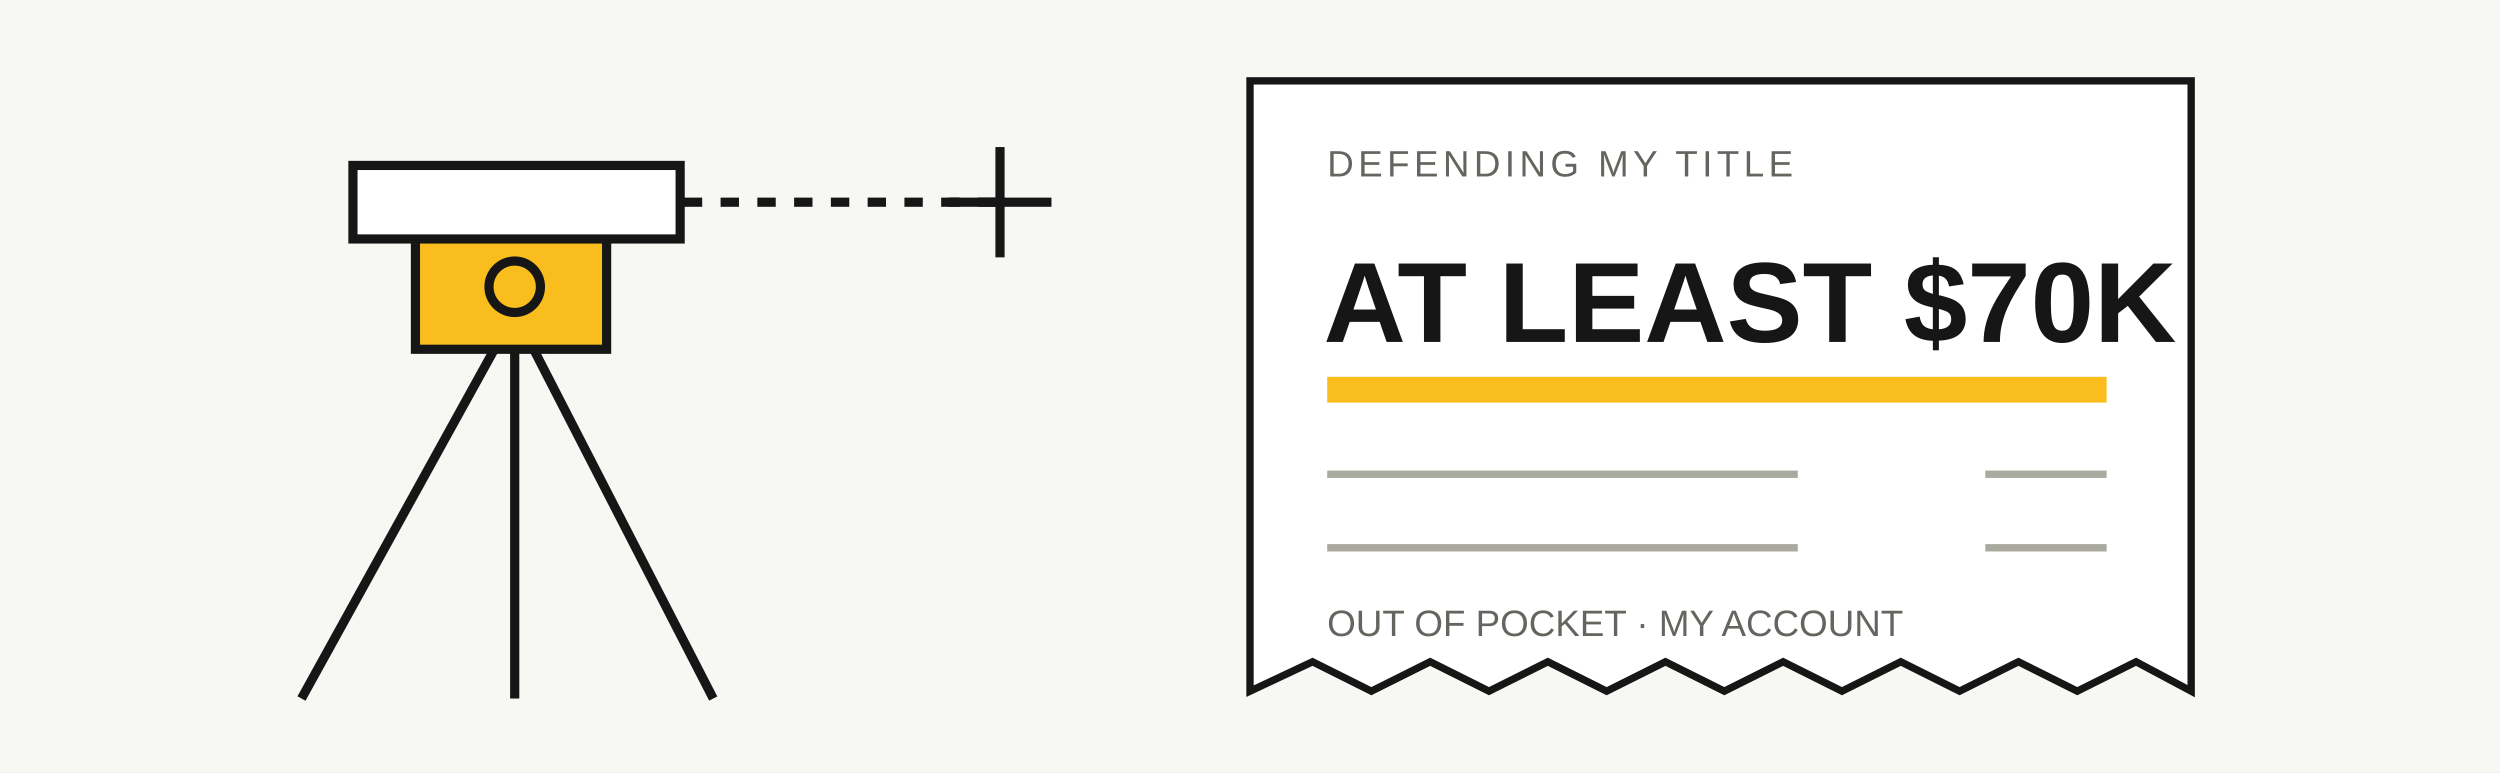
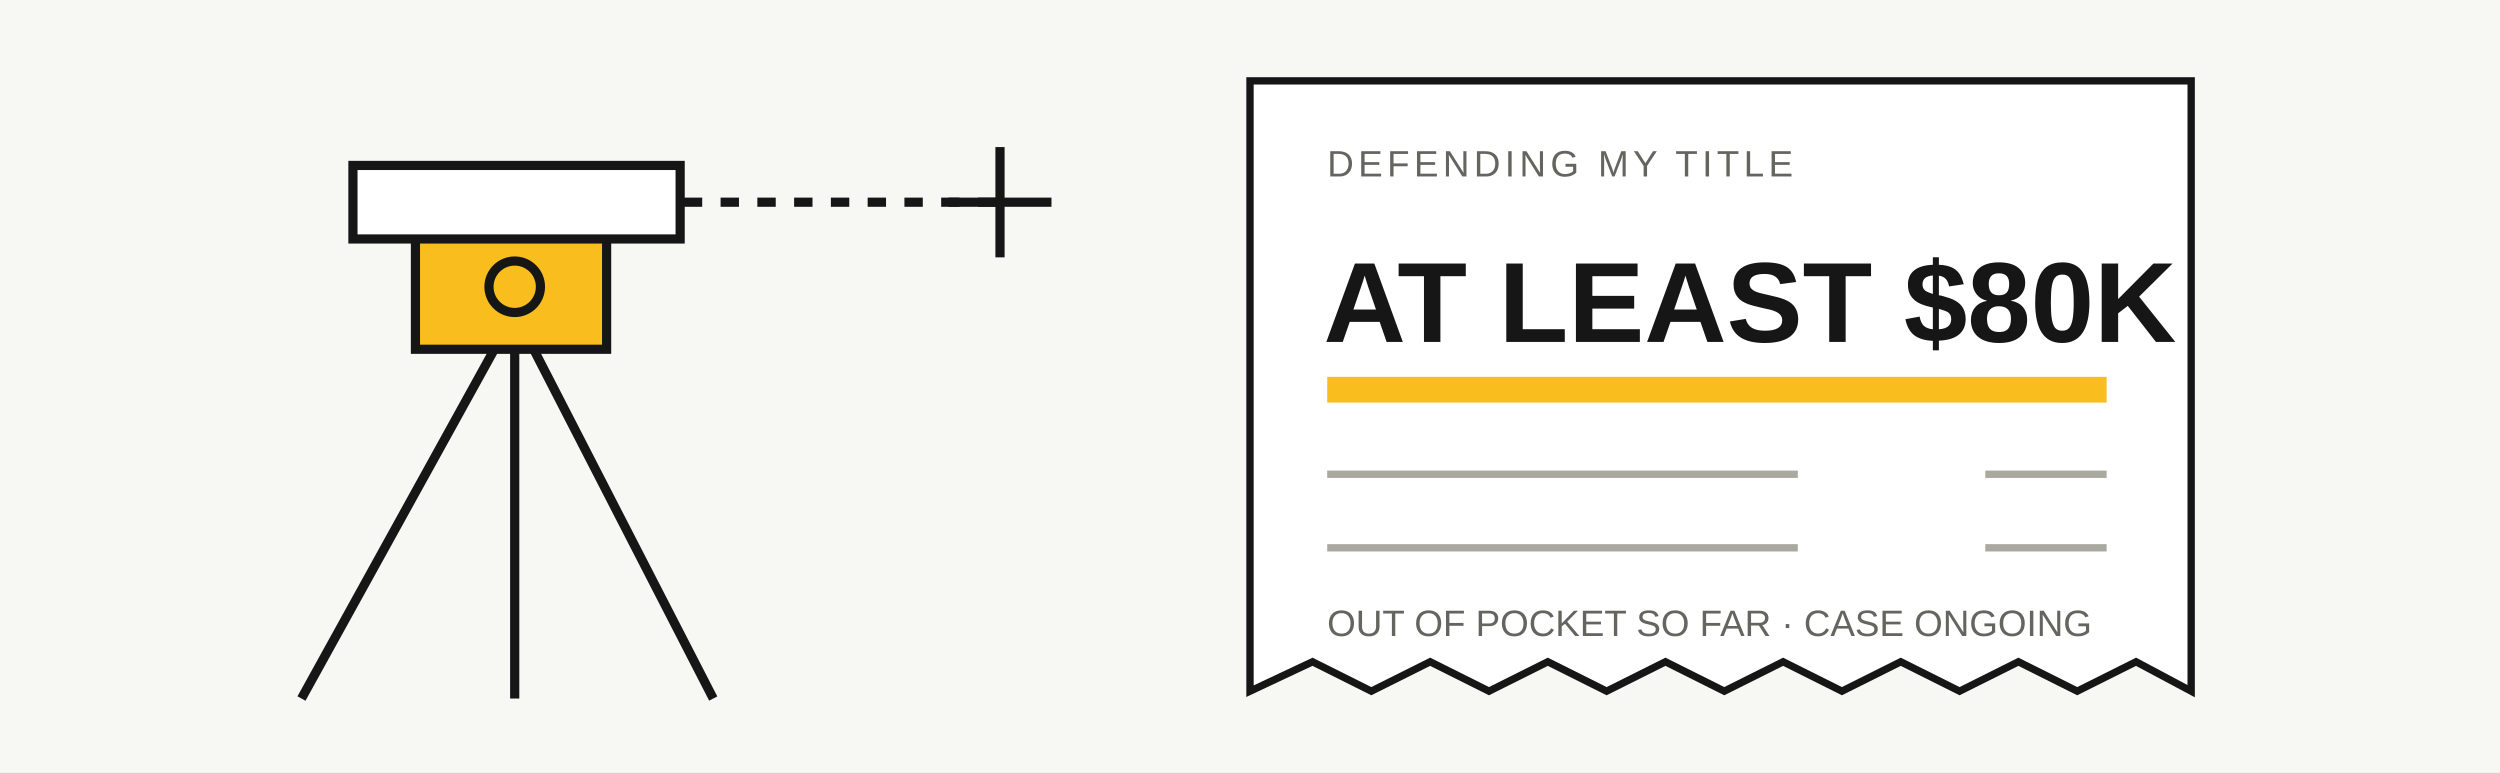
<svg xmlns="http://www.w3.org/2000/svg" viewBox="0 0 680 210" role="img" aria-labelledby="title">
  <defs>
    <pattern id="hatch" width="9" height="9" patternUnits="userSpaceOnUse" patternTransform="rotate(45)">
      <path d="M0 0V9" stroke="#f9bd1e" stroke-width="3" />
    </pattern>
  </defs>
  <rect width="680" height="210" fill="#f7f7f3" />
  <g stroke="#161616" stroke-width="2.5" fill="none">
    <path d="M140 85L82 190M140 85L194 190M140 85V190" />
    <path d="M113 64H165V95H113Z" fill="#f9bd1e" />
    <path d="M96 45H185V65H96Z" fill="white" />
    <circle cx="140" cy="78" r="7" />
    <path d="M186 55H272" stroke-dasharray="5 5" />
    <path d="M272 40V70M258 55H286" />
  </g>
  <path d="M340 22H596V188L581 180L565 188L549 180L533 188L517 180L501 188L485 180L469 188L453 180L437 188L421 180L405 188L389 180L373 188L357 180L340 188Z" fill="white" stroke="#161616" stroke-width="2" />
  <text x="361" y="48" font-family="Arial,sans-serif" font-size="10" letter-spacing="1.2" fill="#656560">DEFENDING MY TITLE</text>
-   <text x="360" y="93" font-family="Arial,sans-serif" font-size="31" font-weight="bold" fill="#161616">AT LEAST $70K</text>
+   <text x="360" y="93" font-family="Arial,sans-serif" font-size="31" font-weight="bold" fill="#161616">AT LEAST $80K</text>
  <path d="M361 106H573" stroke="#f9bd1e" stroke-width="7" />
  <g stroke="#aaa99f" stroke-width="2">
    <path d="M361 129H489M540 129H573M361 149H489M540 149H573" />
  </g>
-   <text x="361" y="173" font-family="Arial,sans-serif" font-size="10" fill="#656560">OUT OF POCKET · MY ACCOUNT</text>
+   <text x="361" y="173" font-family="Arial,sans-serif" font-size="10" fill="#656560">OUT OF POCKET SO FAR · CASE ONGOING</text>
</svg>
